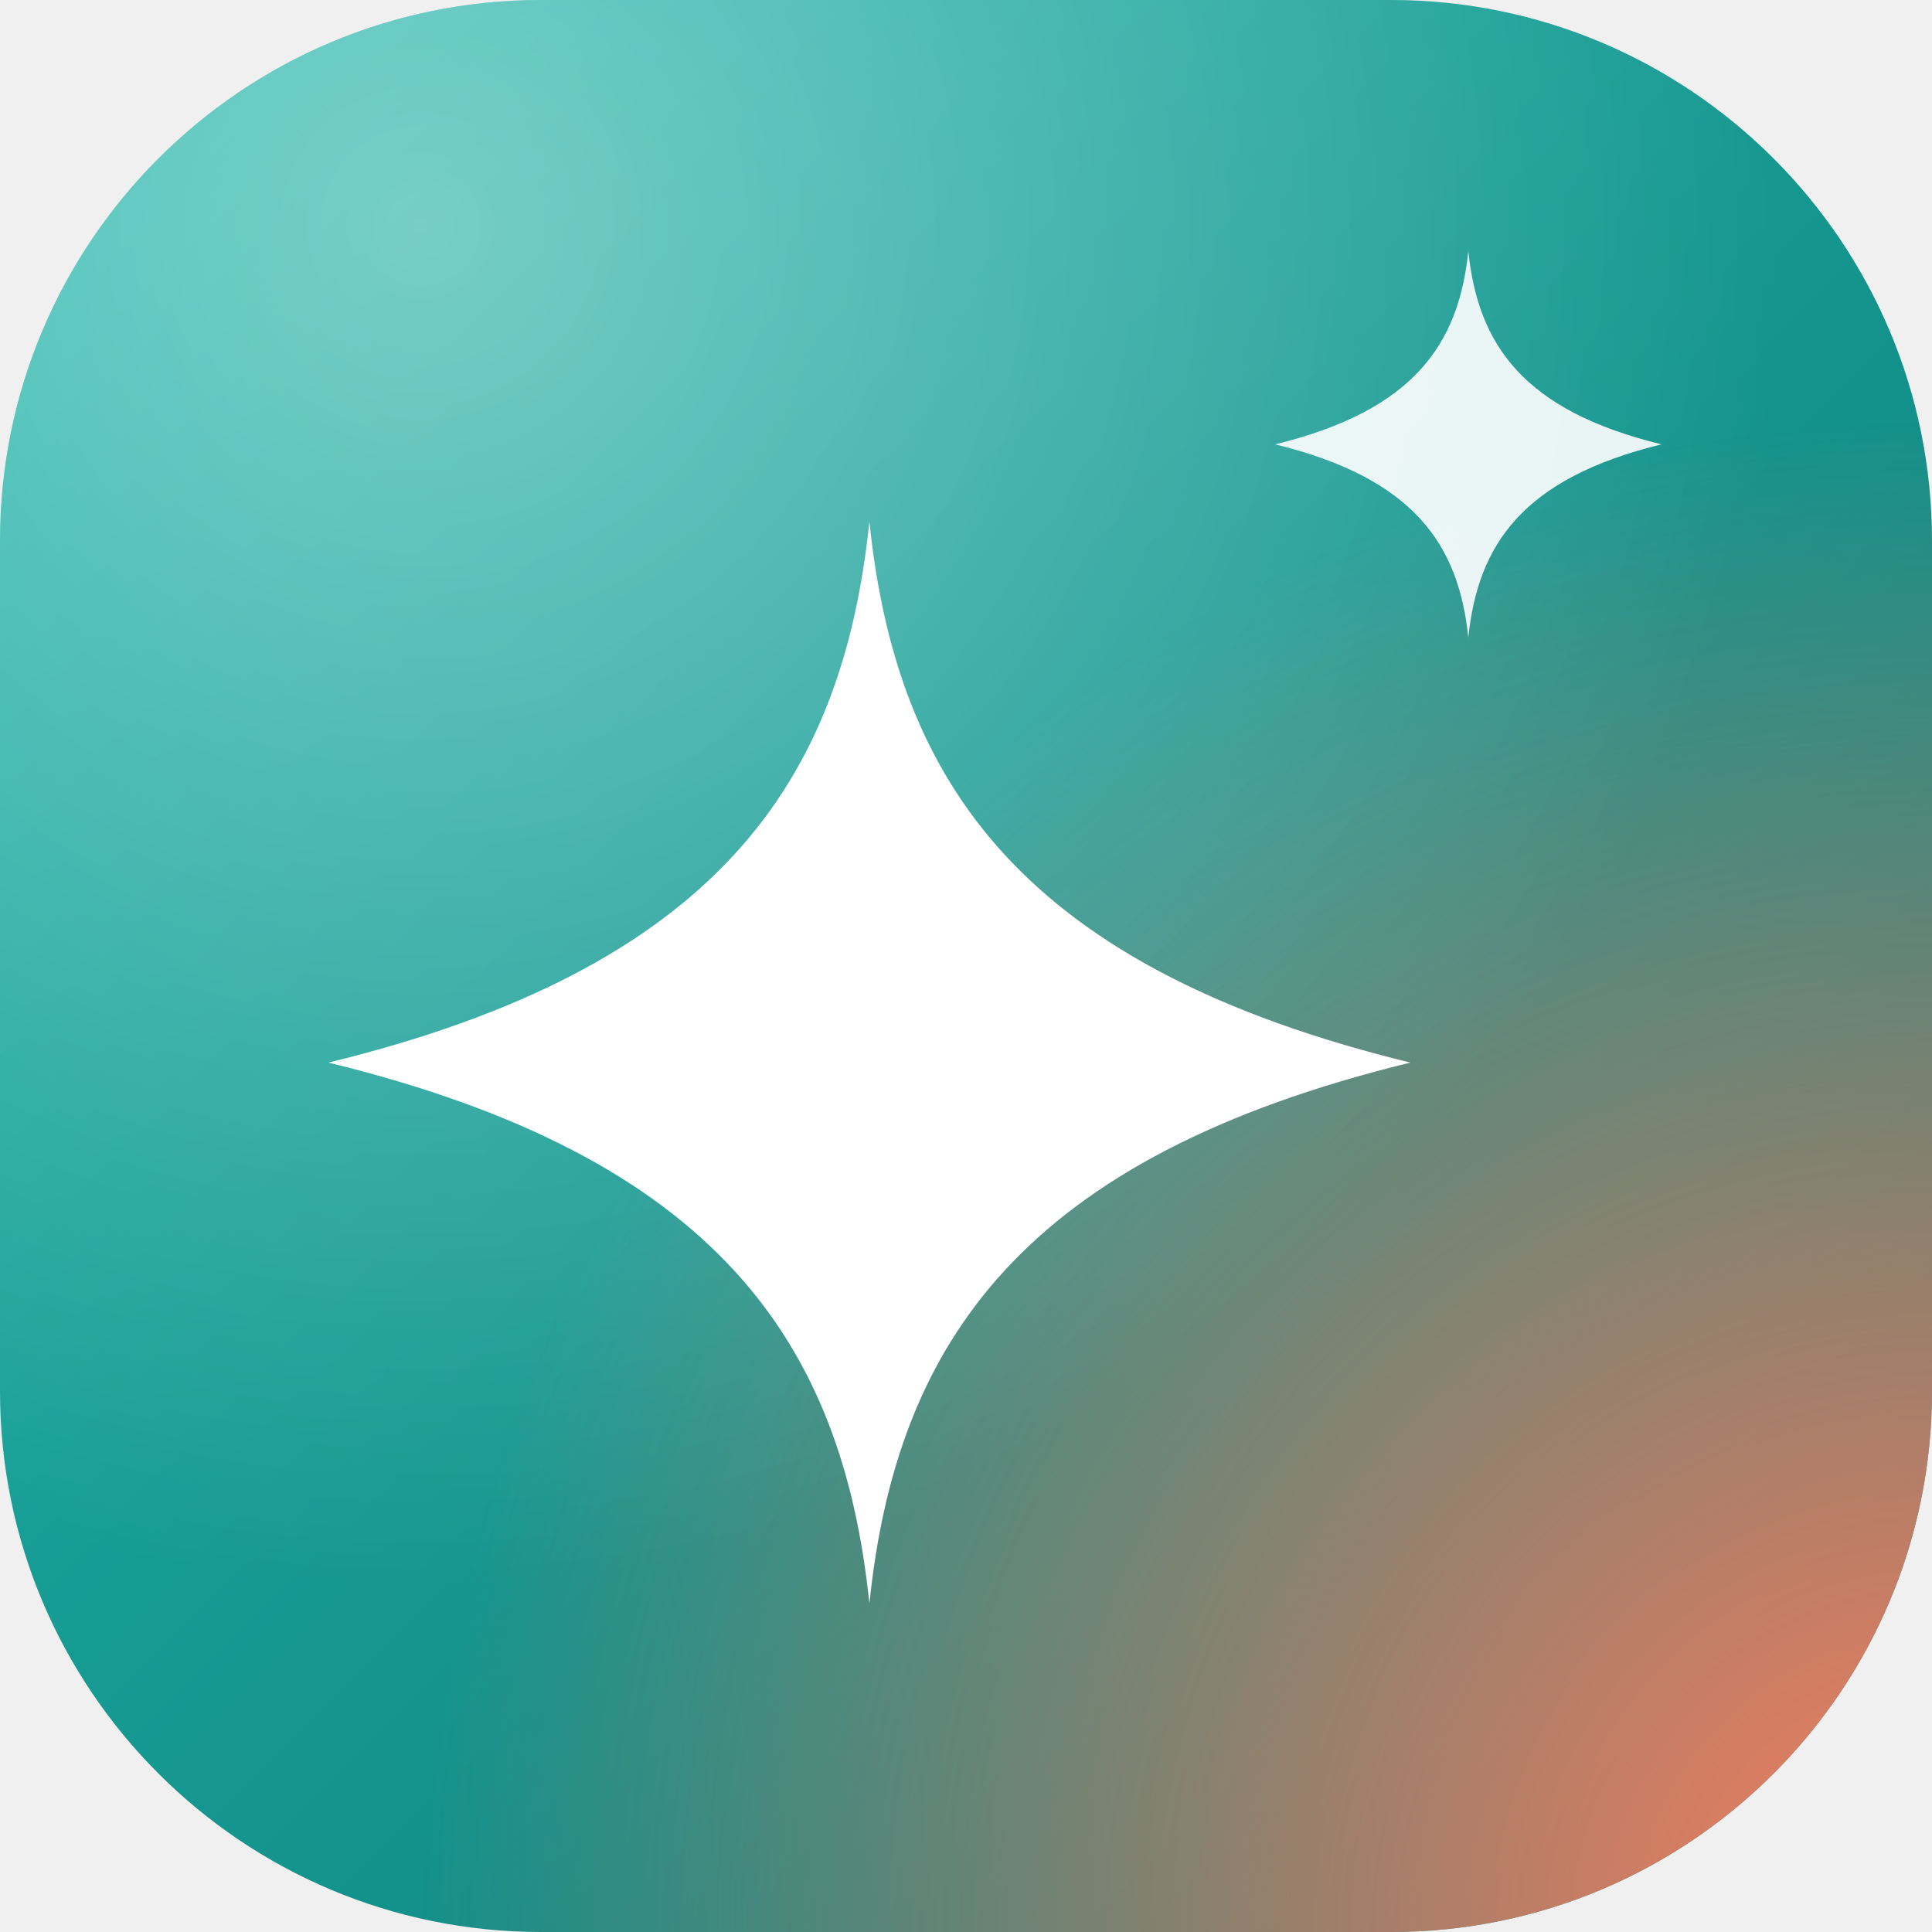
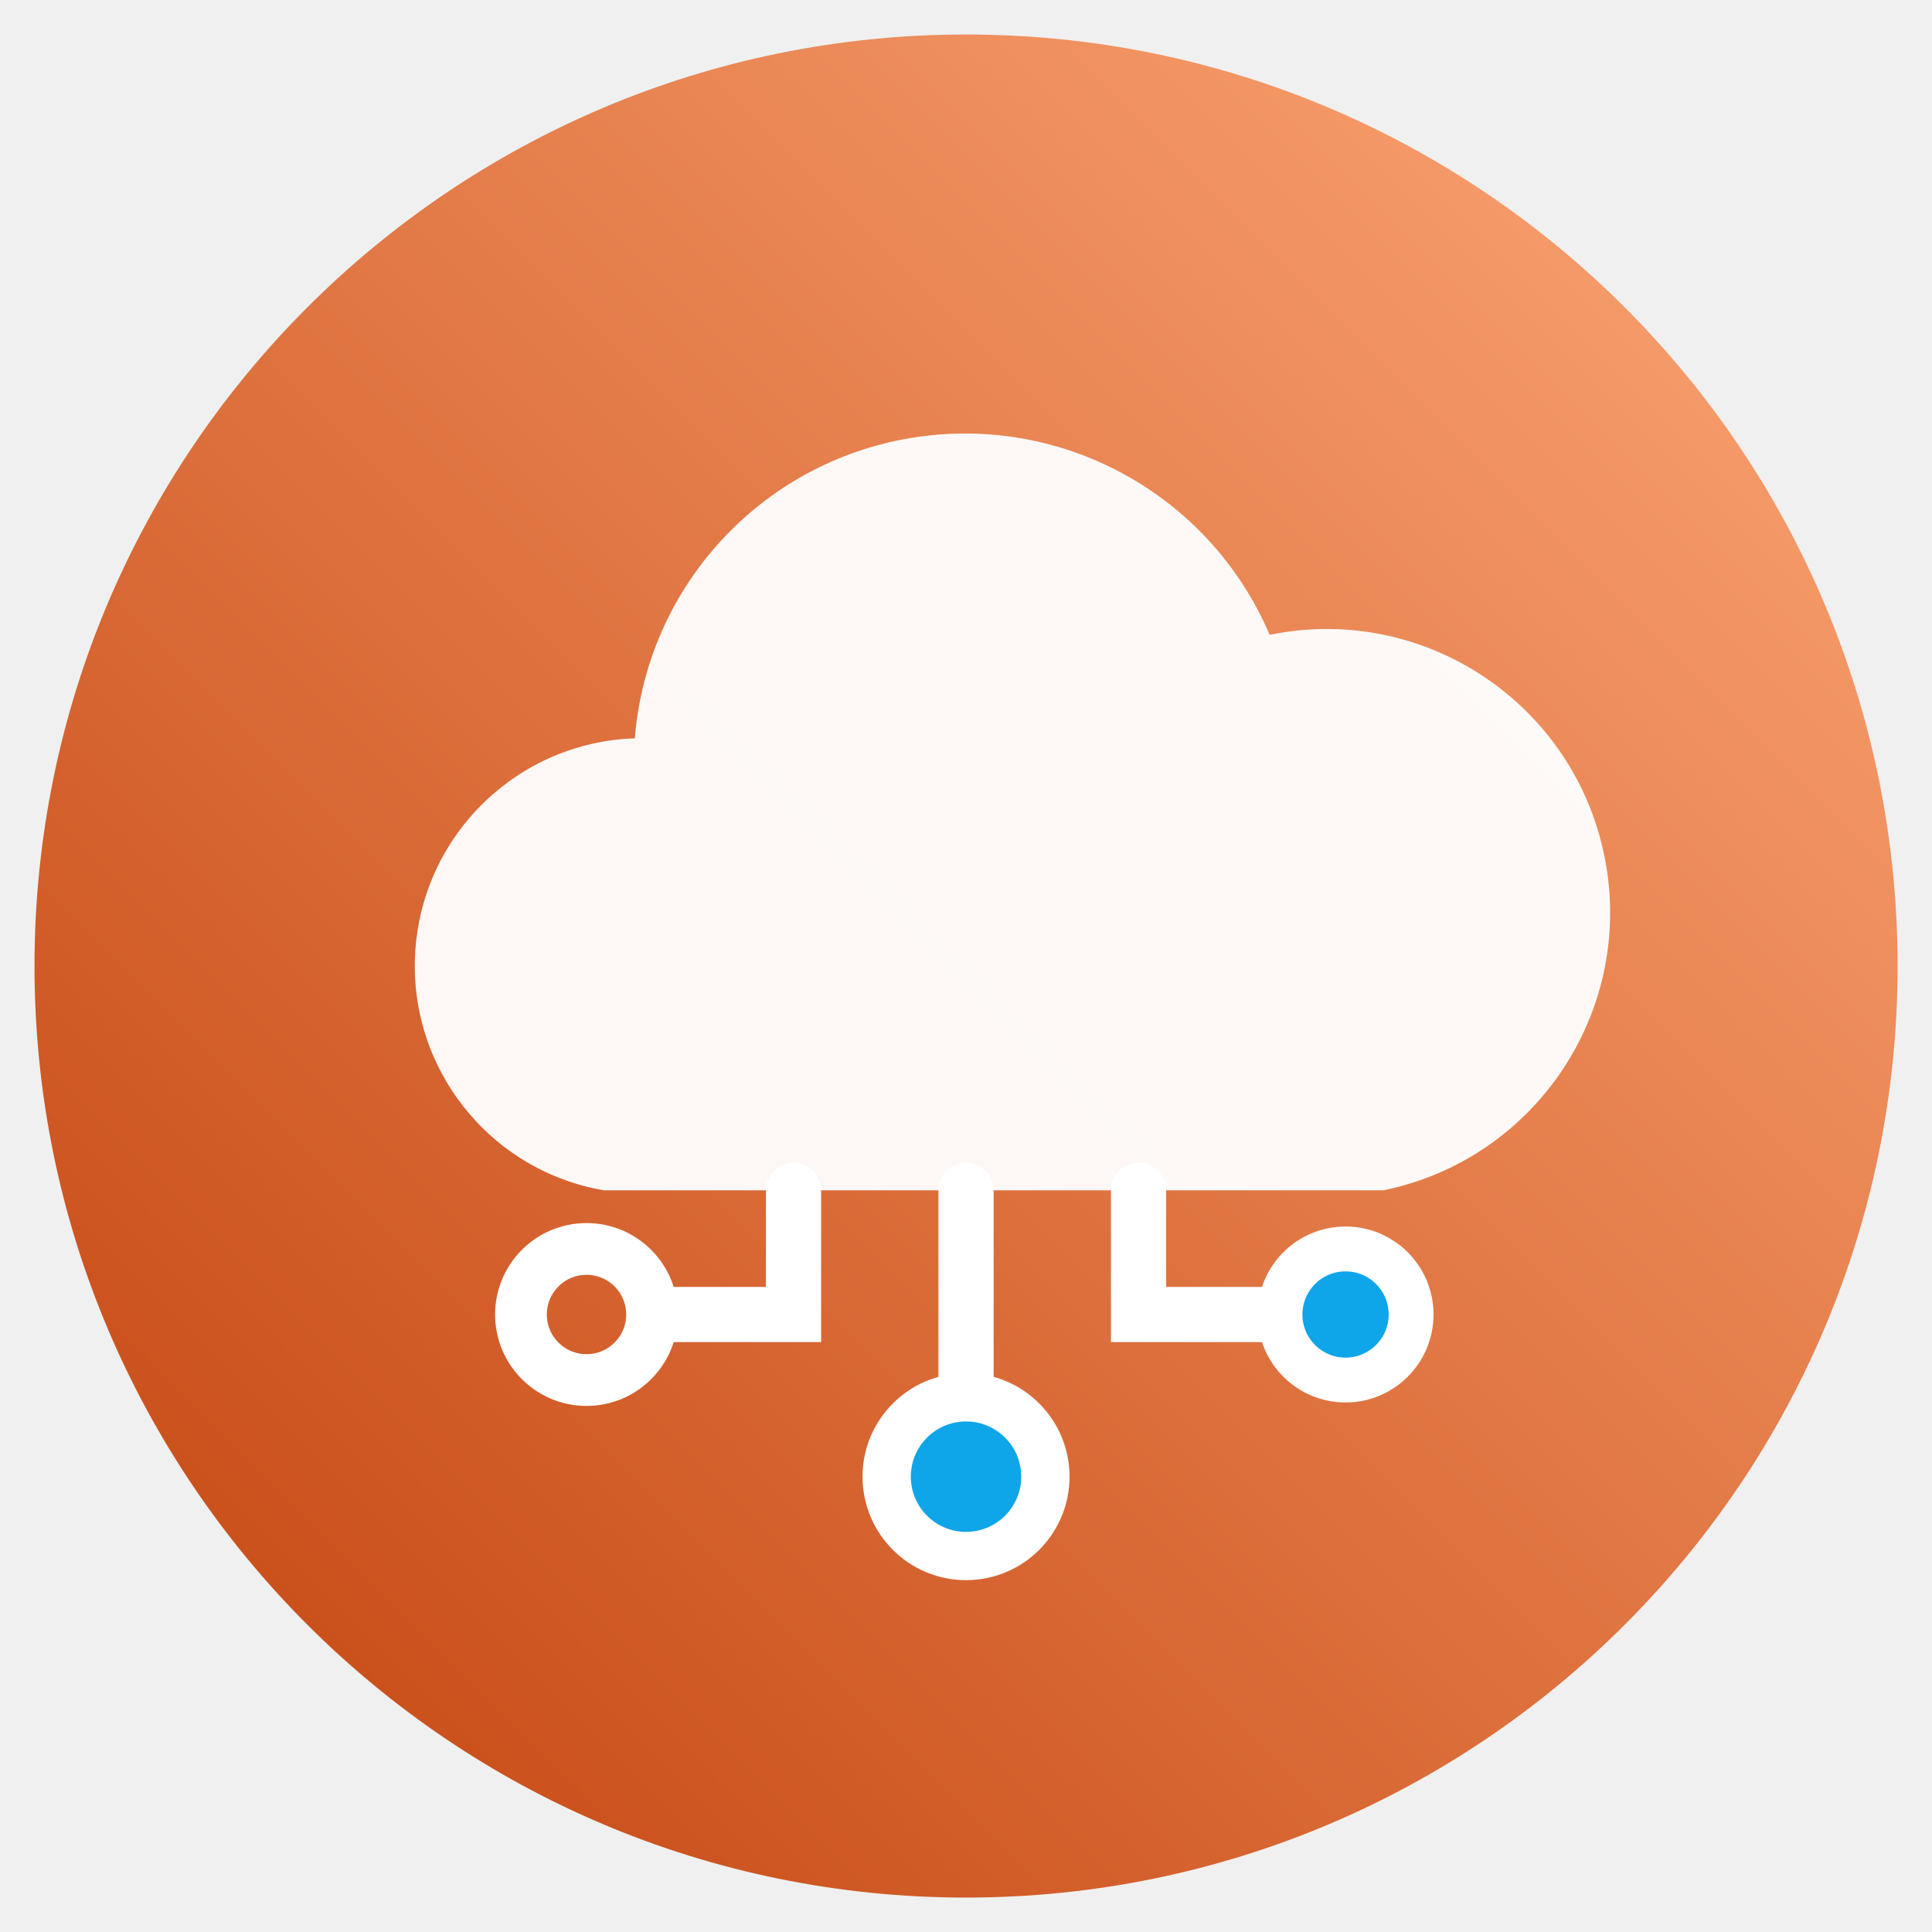
<svg xmlns="http://www.w3.org/2000/svg" viewBox="0 0 64 64" width="64" height="64" role="img" aria-label="SDA AI Services">
  <defs>
-     <linearGradient id="g" x1="0" y1="0" x2="1" y2="1">
-       <stop offset="0" stop-color="#1FB8AC" />
-       <stop offset="1" stop-color="#0B7774" />
+     <linearGradient id="g" x1="0" y1="1" x2="1" y2="0">
+       <stop offset="0" stop-color="#C2410C" />
+       <stop offset="1" stop-color="#FDA978" />
    </linearGradient>
-     <radialGradient id="gc" cx="1" cy="1" r=".78">
-       <stop offset="0" stop-color="#FF7D5E" />
-       <stop offset=".4" stop-color="#FF7D5E" stop-opacity=".6" />
-       <stop offset="1" stop-color="#FF7D5E" stop-opacity="0" />
-     </radialGradient>
-     <radialGradient id="gh" cx=".22" cy=".12" r=".7">
-       <stop offset="0" stop-color="#fff" stop-opacity=".4" />
-       <stop offset="1" stop-color="#fff" stop-opacity="0" />
-     </radialGradient>
  </defs>
-   <rect x="0" y="0" width="64" height="64" rx="17.92" fill="url(#g)" />
-   <rect x="0" y="0" width="64" height="64" rx="17.92" fill="url(#gc)" />
-   <rect x="0" y="0" width="64" height="64" rx="17.92" fill="url(#gh)" />
-   <path d="M12 0c.6 5.8 3.4 9.9 12 12-8.6 2.1-11.4 6.2-12 12-.6-5.8-3.4-9.9-12-12 8.6-2.1 11.4-6.2 12-12z" fill="#FFFFFF" transform="translate(10.88 17.28) scale(1.4933)" />
-   <path d="M12 0c.6 5.8 3.4 9.9 12 12-8.6 2.1-11.4 6.2-12 12-.6-5.8-3.4-9.9-12-12 8.6-2.1 11.4-6.2 12-12z" fill="#FFFFFF" fill-opacity=".9" transform="translate(42.24 8.32) scale(0.5333)" />
+   <g transform="translate(0.00 0.00) scale(1.1429)">
+     <circle cx="28" cy="28" r="27" fill="url(#g)" />
+     <path d="M17.5 34.5a6.6 6.6 0 0 1 .9-13.1 9.6 9.6 0 0 1 18.4-3 7.6 7.6 0 0 1 3.3 16.1z" fill="#fff" fill-opacity=".95" />
+     <g fill="none" stroke="#fff" stroke-width="1.6" stroke-linecap="round">
+       <path d="M23 34.5v3.6h-4" />
+       <path d="M28 34.5v6.4" />
+       <path d="M33 34.5v3.6h4" />
+     </g>
+     <circle cx="17" cy="38.1" r="1.9" fill="none" stroke="#fff" stroke-width="1.5" />
+     <circle cx="28" cy="42.8" r="2.3" fill="#0EA5E9" stroke="#fff" stroke-width="1.4" />
+     <circle cx="39" cy="38.1" r="1.9" fill="#0EA5E9" stroke="#fff" stroke-width="1.3" />
+   </g>
</svg>
